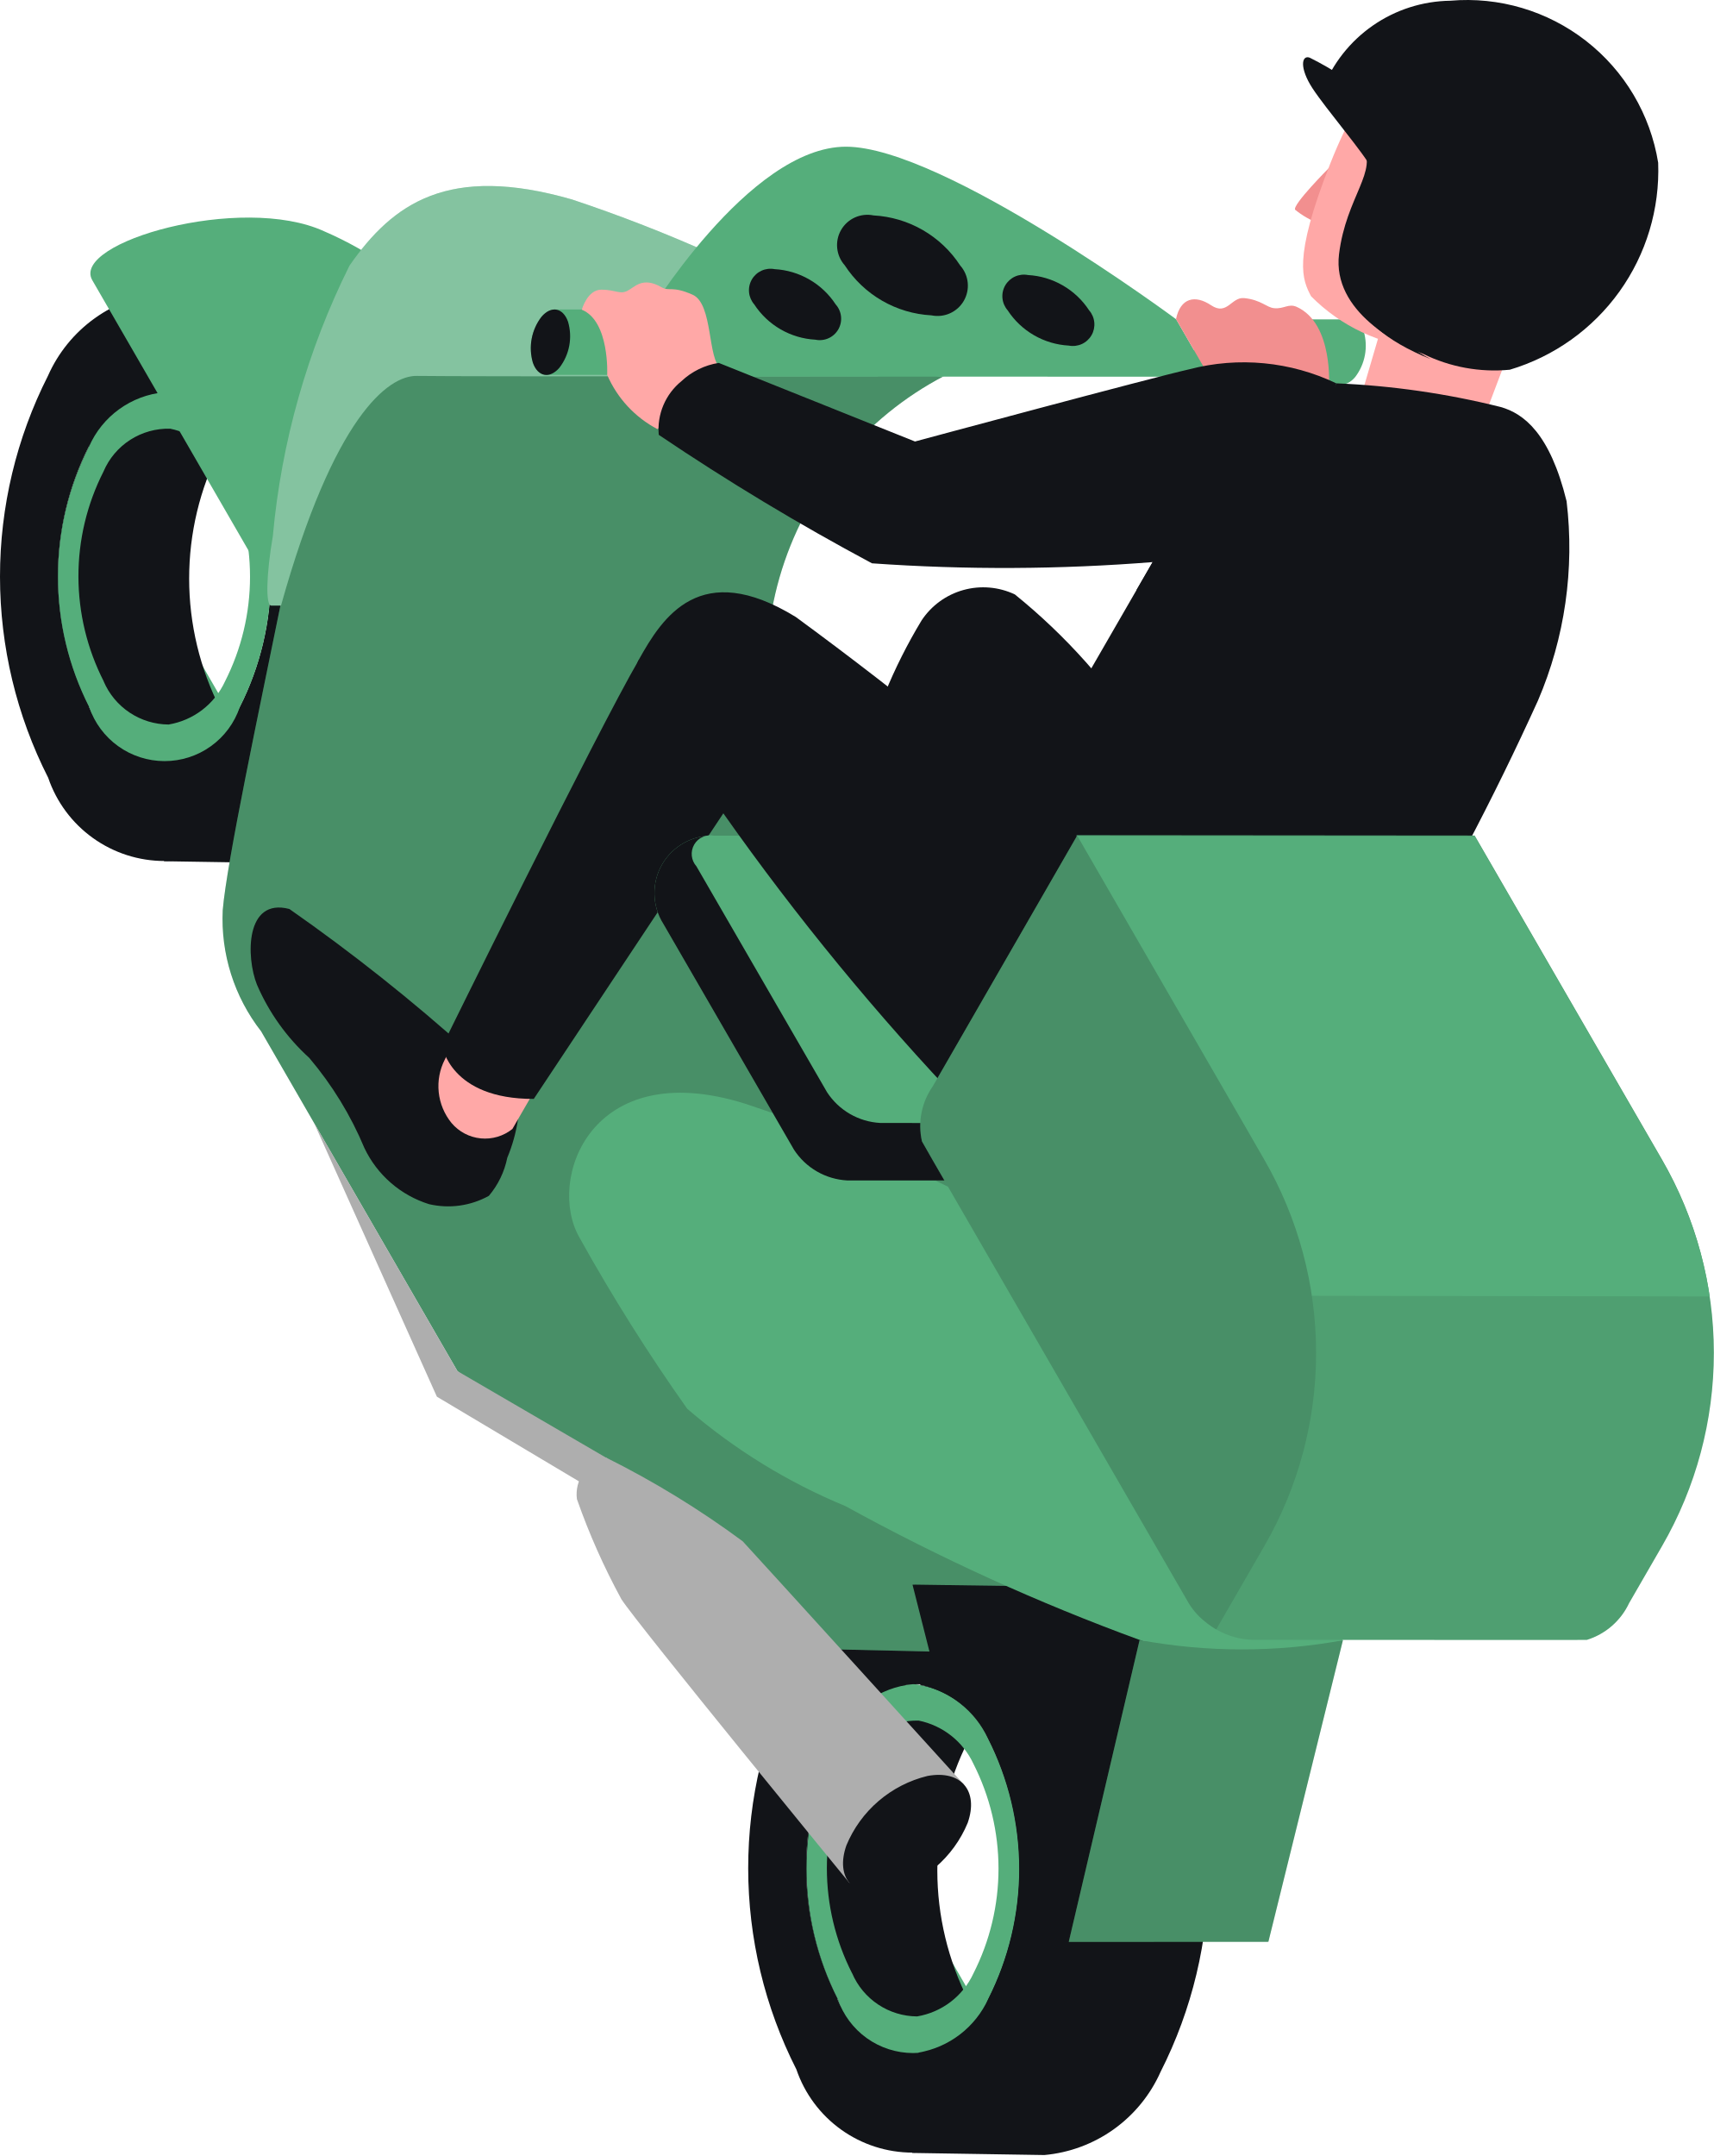
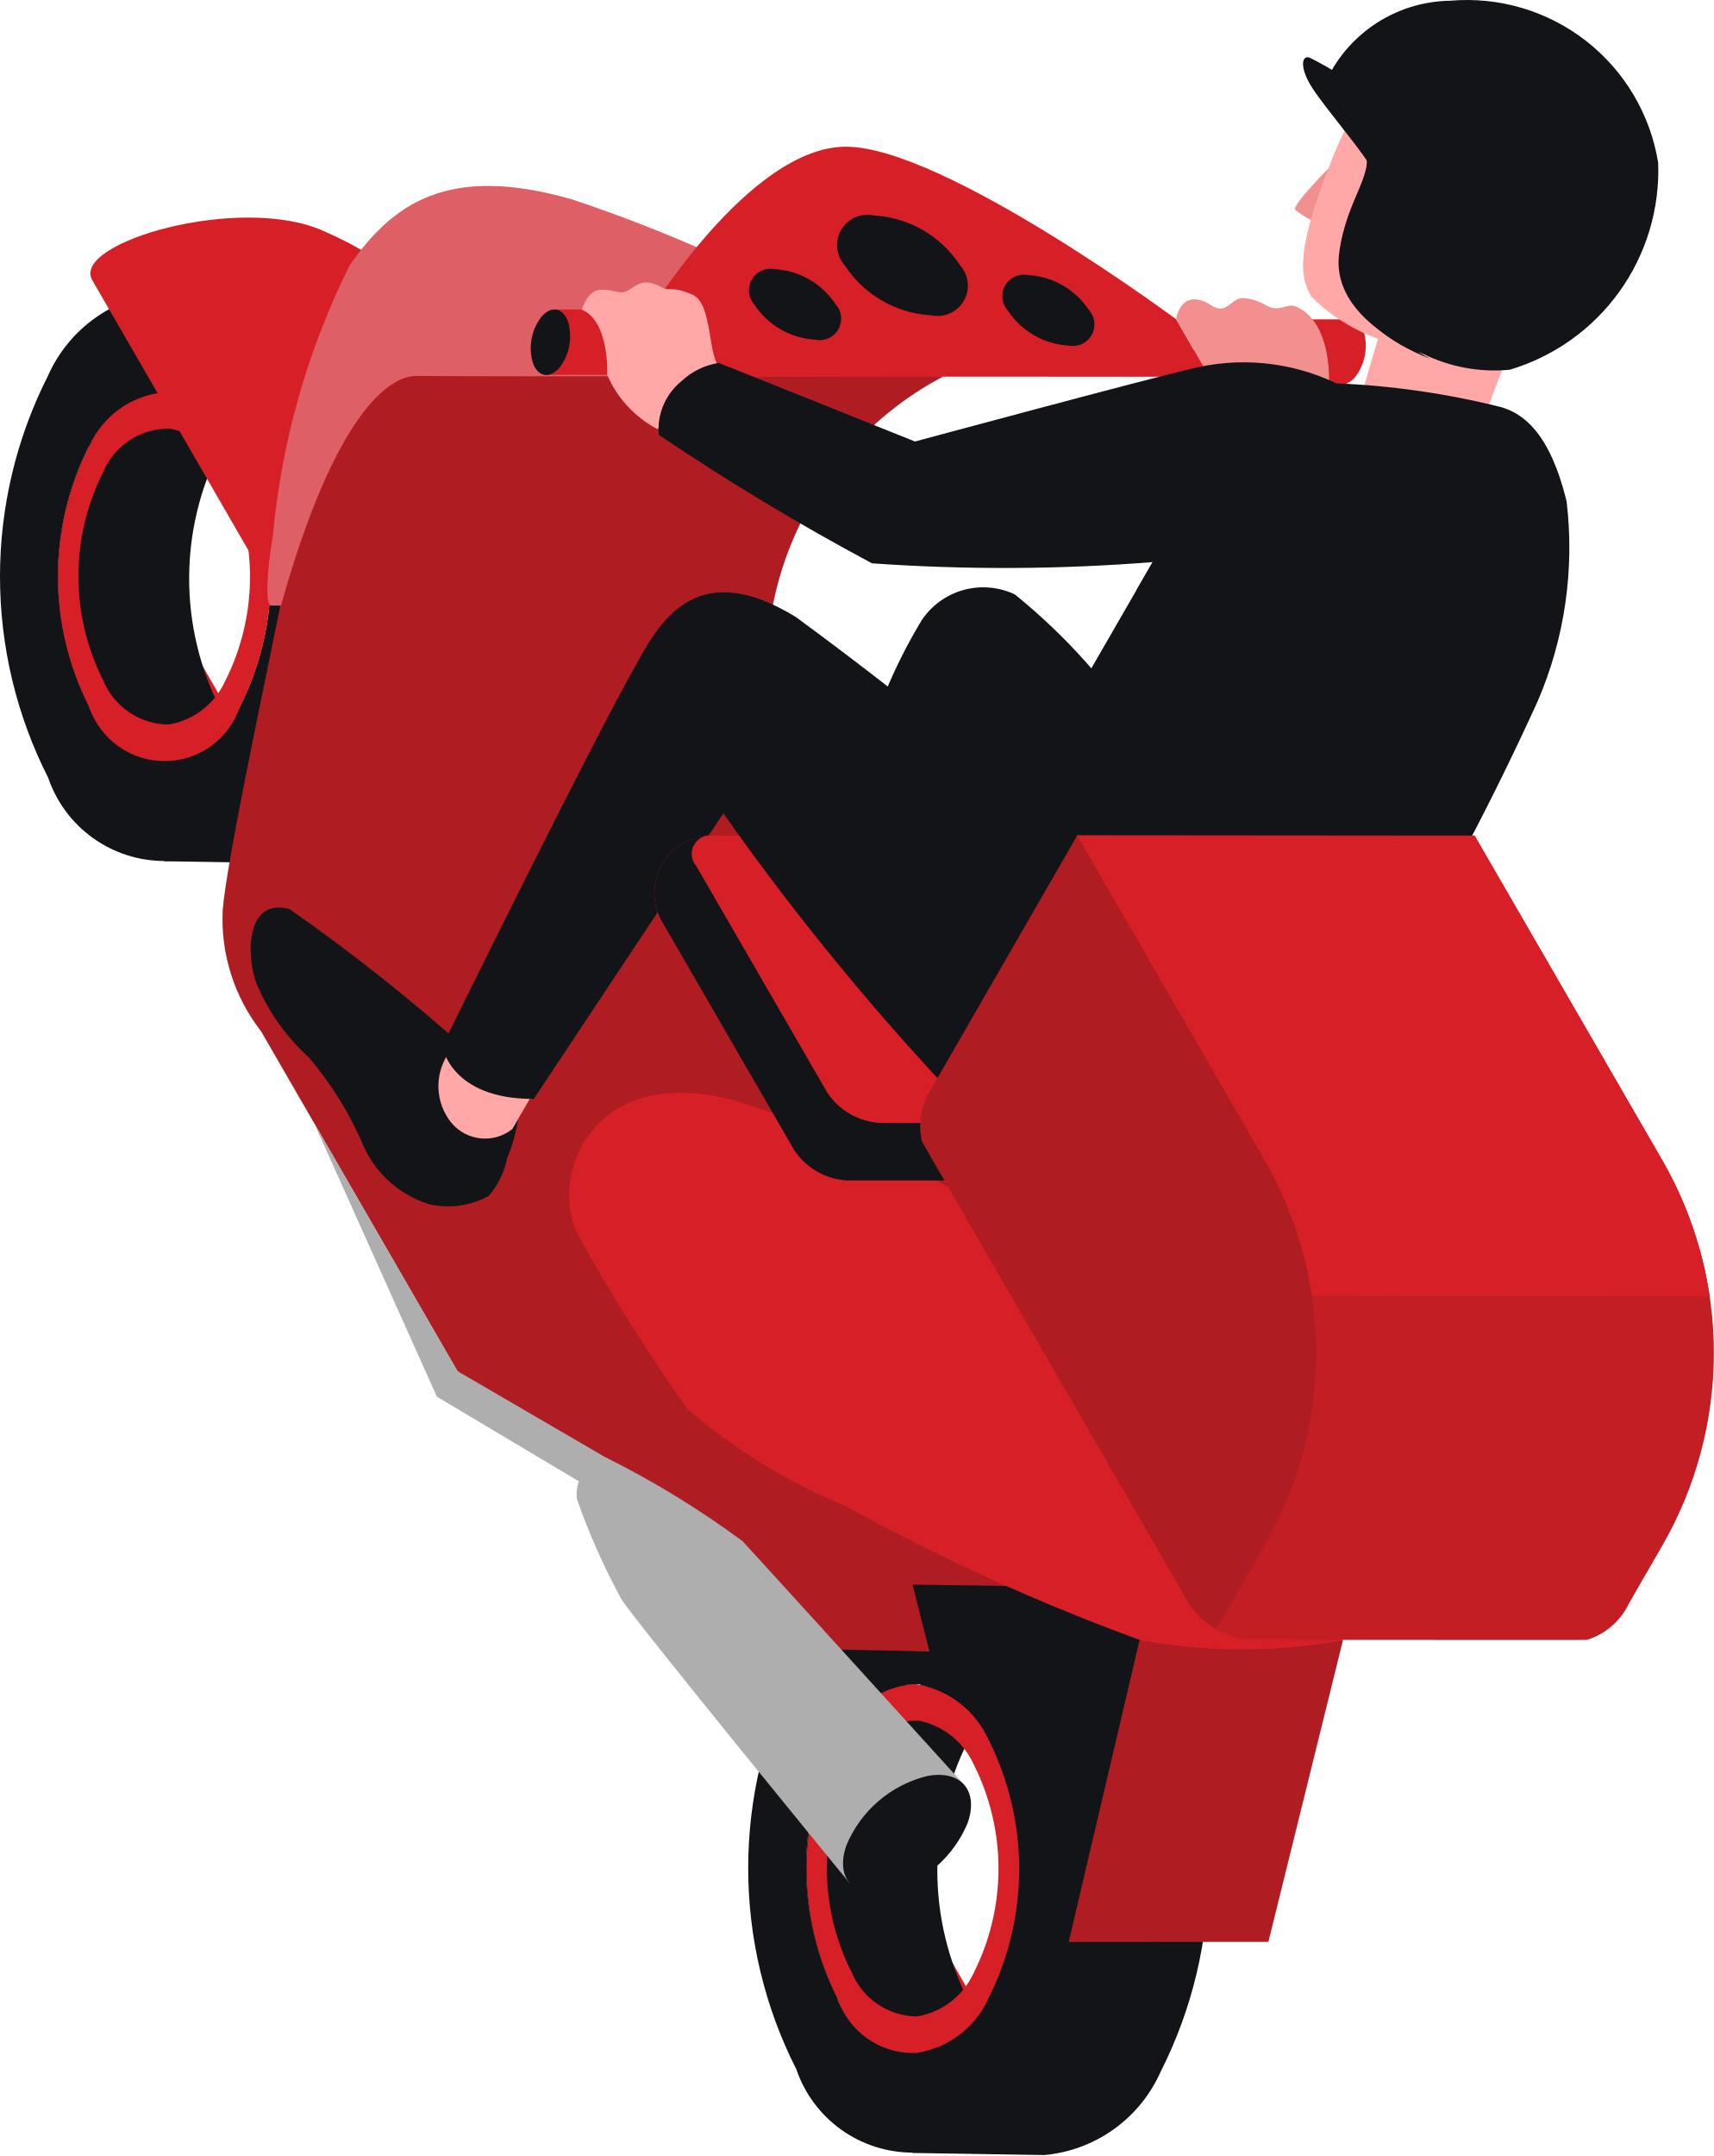
<svg xmlns="http://www.w3.org/2000/svg" width="392" height="493" viewBox="0 0 392 493" fill="none">
-   <path d="M218.428 476.13L195.615 436.575L210.794 436.583L233.607 476.141L218.428 476.13Z" fill="#55AE7B" />
-   <path d="M172.859 397.293L150.048 357.735L165.227 357.746L188.041 397.301L172.859 397.293Z" fill="#55AE7B" />
+   <path d="M218.428 476.13L195.615 436.575L210.794 436.583L233.607 476.141L218.428 476.13Z" fill="#D61F26" />
+   <path d="M172.859 397.293L150.048 357.735L165.227 357.746L188.041 397.301L172.859 397.293Z" fill="#D61F26" />
  <path d="M191.466 397.453C186.778 406.679 184.337 416.883 184.343 427.235C184.349 437.588 186.8 447.797 191.499 457.031C193.045 460.647 195.617 463.737 198.894 465.918C202.171 468.101 206.012 469.28 209.947 469.314C212.704 468.918 215.346 467.942 217.695 466.451C220.045 464.957 222.048 462.98 223.572 460.654C222.841 459.64 222.165 458.594 221.541 457.514C216.844 448.279 214.391 438.071 214.387 427.717C214.381 417.366 216.822 407.162 221.507 397.936C222.19 396.725 222.956 395.566 223.802 394.463C222.15 391.402 219.631 388.895 216.561 387.253C213.492 385.613 210.009 384.914 206.547 385.243C203.084 385.572 199.797 386.914 197.096 389.101C194.397 391.288 192.404 394.223 191.368 397.54L191.466 397.453Z" fill="#121418" />
  <path d="M208.692 362.236L209.327 362.219C214.914 362.916 220.23 365.039 224.764 368.383C229.296 371.726 232.893 376.179 235.207 381.31C242.452 395.559 246.235 411.311 246.248 427.285C246.258 443.258 242.5 459.003 235.278 473.244C233.393 478.783 229.82 483.594 225.059 486.998C220.299 490.402 214.587 492.231 208.73 492.227C202.87 492.221 197.156 490.385 192.392 486.973C187.625 483.56 184.046 478.746 182.154 473.203C174.913 458.949 171.137 443.198 171.13 427.222C171.122 411.248 174.886 395.501 182.113 381.262C184.441 376.011 188.132 371.477 192.806 368.133C197.479 364.787 202.964 362.752 208.692 362.236ZM191.491 457.031C193.041 460.654 195.615 463.746 198.896 465.926C202.179 468.107 206.029 469.28 209.97 469.305C213.445 468.71 216.722 467.274 219.512 465.123C222.304 462.971 224.527 460.171 225.983 456.964C230.659 447.73 233.087 437.522 233.074 427.166C233.064 416.812 230.611 406.602 225.915 397.365C224.46 394.255 222.296 391.529 219.599 389.4C216.903 387.272 213.746 385.805 210.382 385.112C206.366 385.024 202.417 386.146 199.05 388.329C195.681 390.511 193.049 393.655 191.493 397.353C186.807 406.583 184.372 416.793 184.383 427.149C184.395 437.505 186.855 447.717 191.561 456.95L191.491 457.031Z" fill="#121418" />
-   <path d="M208.74 385.124L209.15 385.12C212.791 385.565 216.256 386.943 219.208 389.117C222.163 391.294 224.504 394.194 226.006 397.54C230.704 406.775 233.155 416.985 233.166 427.337C233.174 437.69 230.74 447.896 226.058 457.127C224.843 460.724 222.527 463.85 219.441 466.061C216.353 468.273 212.648 469.463 208.846 469.459C205.044 469.457 201.337 468.263 198.247 466.047C195.157 463.831 192.837 460.703 191.617 457.104C186.925 447.865 184.476 437.653 184.472 427.299C184.468 416.943 186.909 406.737 191.595 397.509C193.089 394.105 195.467 391.165 198.48 388.986C201.495 386.81 205.036 385.476 208.74 385.124ZM194.903 451.205C196.147 454.12 198.218 456.609 200.858 458.363C203.501 460.119 206.597 461.063 209.766 461.082C212.55 460.614 215.178 459.476 217.421 457.768C219.662 456.057 221.453 453.827 222.639 451.267C226.416 443.841 228.384 435.624 228.382 427.289C228.382 418.953 226.414 410.732 222.635 403.293C221.466 400.79 219.726 398.597 217.556 396.885C215.386 395.174 212.845 393.995 210.138 393.439C206.903 393.35 203.719 394.234 200.997 395.978C198.278 397.723 196.145 400.245 194.88 403.219C191.095 410.645 189.125 418.862 189.125 427.199C189.125 435.537 191.099 443.758 194.884 451.194L194.903 451.205Z" fill="#55AE7B" />
-   <path d="M127.254 318.451L104.44 278.896L119.619 278.904L142.433 318.461L127.254 318.451Z" fill="#55AE7B" />
-   <path d="M81.766 239.636L58.954 200.081L74.134 200.089L96.945 239.644L81.766 239.636Z" fill="#55AE7B" />
-   <path d="M36.077 160.799L13.265 121.243L28.444 121.252L51.257 160.809L36.077 160.799Z" fill="#55AE7B" />
-   <path d="M311.91 75.725C310.77 72.5 308.058 71.99 305.826 74.612C304.696 76.083 303.93 77.802 303.589 79.626C303.25 81.453 303.345 83.332 303.87 85.115C304.993 88.33 307.721 88.85 309.954 86.229C311.084 84.755 311.847 83.037 312.189 81.212C312.528 79.387 312.432 77.508 311.91 75.725Z" fill="#55AE7B" />
-   <path d="M278.397 73.003L308.866 73.037L306.916 87.983L276.373 87.954L278.397 73.003Z" fill="#55AE7B" />
-   <path d="M281.439 75.858C280.299 72.633 277.59 72.125 275.355 74.745C274.225 76.218 273.459 77.937 273.12 79.762C272.779 81.586 272.875 83.465 273.399 85.249C274.523 88.463 277.251 88.984 279.485 86.364C280.613 84.891 281.379 83.172 281.718 81.347C282.057 79.522 281.961 77.641 281.439 75.858Z" fill="#55AE7B" />
+   <path d="M208.74 385.124L209.15 385.12C212.791 385.565 216.256 386.943 219.208 389.117C222.163 391.294 224.504 394.194 226.006 397.54C230.704 406.775 233.155 416.985 233.166 427.337C233.174 437.69 230.74 447.896 226.058 457.127C224.843 460.724 222.527 463.85 219.441 466.061C216.353 468.273 212.648 469.463 208.846 469.459C205.044 469.457 201.337 468.263 198.247 466.047C195.157 463.831 192.837 460.703 191.617 457.104C186.925 447.865 184.476 437.653 184.472 427.299C184.468 416.943 186.909 406.737 191.595 397.509C193.089 394.105 195.467 391.165 198.48 388.986C201.495 386.81 205.036 385.476 208.74 385.124ZM194.903 451.205C196.147 454.12 198.218 456.609 200.858 458.363C203.501 460.119 206.597 461.063 209.766 461.082C212.55 460.614 215.178 459.476 217.421 457.768C219.662 456.057 221.453 453.827 222.639 451.267C226.416 443.841 228.384 435.624 228.382 427.289C228.382 418.953 226.414 410.732 222.635 403.293C221.466 400.79 219.726 398.597 217.556 396.885C215.386 395.174 212.845 393.995 210.138 393.439C206.903 393.35 203.719 394.234 200.997 395.978C198.278 397.723 196.145 400.245 194.88 403.219C191.095 410.645 189.125 418.862 189.125 427.199C189.125 435.537 191.099 443.758 194.884 451.194L194.903 451.205Z" fill="#D61F26" />
+   <path d="M127.254 318.451L104.44 278.896L119.619 278.904L142.433 318.461L127.254 318.451Z" fill="#D61F26" />
+   <path d="M81.766 239.636L58.954 200.081L74.134 200.089L96.945 239.644L81.766 239.636Z" fill="#D61F26" />
+   <path d="M36.077 160.799L13.265 121.243L28.444 121.252L51.257 160.809L36.077 160.799Z" fill="#D61F26" />
+   <path d="M311.91 75.725C310.77 72.5 308.058 71.99 305.826 74.612C304.696 76.083 303.93 77.802 303.589 79.626C303.25 81.453 303.345 83.332 303.87 85.115C304.993 88.33 307.721 88.85 309.954 86.229C311.084 84.755 311.847 83.037 312.189 81.212C312.528 79.387 312.432 77.508 311.91 75.725Z" fill="#D61F26" />
+   <path d="M278.397 73.003L308.866 73.037L306.916 87.983L276.373 87.954L278.397 73.003Z" fill="#D61F26" />
+   <path d="M281.439 75.858C280.299 72.633 277.59 72.125 275.355 74.745C274.225 76.218 273.459 77.937 273.12 79.762C272.779 81.586 272.875 83.465 273.399 85.249C274.523 88.463 277.251 88.984 279.485 86.364C280.613 84.891 281.379 83.172 281.718 81.347C282.057 79.522 281.961 77.641 281.439 75.858Z" fill="#D61F26" />
  <path d="M42.101 84.785L41.166 86.403C40.523 87.519 39.858 88.671 39.301 89.885C42.666 90.575 45.824 92.044 48.521 94.173C51.218 96.299 53.38 99.029 54.834 102.14C59.531 111.377 61.986 121.587 61.998 131.941C62.01 142.294 59.579 152.503 54.903 161.737C53.44 164.923 51.222 167.702 48.441 169.837C45.659 171.972 42.399 173.397 38.941 173.988C39.621 175.489 40.38 176.951 41.215 178.373C41.52 178.884 41.82 179.321 42.146 179.798L37.513 196.935L67.752 197.411C73.479 196.891 78.961 194.854 83.635 191.51C88.306 188.165 91.999 183.635 94.33 178.385C101.554 164.144 105.314 148.399 105.306 132.425C105.3 116.452 101.525 100.698 94.29 86.445C91.962 81.256 88.312 76.765 83.708 73.424C79.101 70.082 73.699 68.006 68.041 67.404L38.228 66.982L37.604 66.981L42.101 84.785Z" fill="#121418" />
  <path d="M37.572 66.867L38.196 66.868C43.785 67.564 49.103 69.686 53.636 73.03C58.169 76.374 61.766 80.827 64.078 85.96C71.323 100.207 75.106 115.954 75.12 131.924C75.135 147.894 71.379 163.637 64.158 177.875C62.279 183.42 58.708 188.235 53.946 191.644C49.185 195.052 43.472 196.885 37.611 196.881C31.749 196.879 26.033 195.044 21.264 191.629C16.496 188.217 12.915 183.4 11.024 177.852C3.784 163.599 0.007 147.846 9.95728e-06 131.872C-0.007 115.898 3.756 100.151 10.983 85.912C13.31 80.656 17.002 76.118 21.677 72.768C26.352 69.42 31.84 67.382 37.572 66.867ZM20.372 161.662C21.921 165.285 24.495 168.377 27.778 170.557C31.061 172.738 34.909 173.914 38.849 173.936C42.326 173.343 45.603 171.908 48.395 169.758C51.187 167.607 53.408 164.804 54.864 161.595C59.54 152.361 61.97 142.153 61.959 131.799C61.947 121.443 59.492 111.235 54.795 101.997C53.341 98.886 51.179 96.158 48.482 94.029C45.784 91.903 42.627 90.434 39.262 89.743C35.246 89.656 31.297 90.777 27.93 92.96C24.562 95.142 21.929 98.287 20.373 101.984C15.688 111.216 13.252 121.424 13.264 131.78C13.276 142.138 15.736 152.349 20.442 161.583L20.372 161.662Z" fill="#121418" />
  <path d="M20.342 102.067C15.655 111.293 13.214 121.497 13.22 131.849C13.226 142.203 15.677 152.411 20.375 161.643C21.922 165.262 24.492 168.352 27.769 170.532C31.047 172.715 34.889 173.895 38.824 173.926C41.582 173.535 44.223 172.559 46.573 171.065C48.922 169.573 50.925 167.594 52.449 165.266C51.72 164.255 51.041 163.206 50.417 162.126C45.719 152.892 43.269 142.684 43.263 132.332C43.257 121.98 45.697 111.776 50.385 102.55C51.066 101.339 51.833 100.178 52.678 99.077C51.026 96.014 48.508 93.507 45.439 91.867C42.37 90.228 38.885 89.529 35.423 89.857C31.96 90.186 28.673 91.526 25.973 93.715C23.273 95.902 21.28 98.838 20.243 102.155L20.342 102.067Z" fill="#121418" />
-   <path d="M37.523 89.703L37.933 89.699C41.575 90.142 45.04 91.52 47.994 93.694C50.948 95.871 53.289 98.773 54.79 102.119C59.486 111.354 61.937 121.564 61.946 131.916C61.955 142.269 59.521 152.476 54.841 161.706C53.626 165.303 51.312 168.429 48.224 170.64C45.137 172.854 41.432 174.043 37.63 174.038C33.828 174.036 30.121 172.844 27.031 170.626C23.94 168.41 21.621 165.283 20.4 161.683C15.708 152.444 13.261 142.232 13.257 131.878C13.253 121.522 15.693 111.316 20.378 102.088C21.873 98.686 24.25 95.744 27.264 93.567C30.278 91.389 33.819 90.055 37.523 89.703ZM23.704 155.794C24.949 158.709 27.02 161.198 29.661 162.952C32.302 164.706 35.398 165.653 38.568 165.672C41.352 165.203 43.978 164.067 46.221 162.357C48.465 160.647 50.256 158.416 51.442 155.859C55.22 148.431 57.188 140.214 57.187 131.878C57.186 123.543 55.217 115.32 51.438 107.883C50.267 105.38 48.527 103.187 46.357 101.474C44.187 99.764 41.647 98.584 38.94 98.028C35.702 97.939 32.513 98.826 29.79 100.573C27.067 102.321 24.935 104.849 23.672 107.827C19.891 115.263 17.926 123.491 17.939 131.837C17.953 140.182 19.943 148.408 23.748 155.844L23.704 155.794Z" fill="#55AE7B" />
-   <path d="M64.135 138.501L21.112 64.082C16.108 55.436 55.195 44.206 74.119 52.877C84.75 57.459 94.272 64.273 102.035 72.856C102.035 72.856 78.119 82.531 74.715 93.877C71.31 105.226 64.135 138.501 64.135 138.501Z" fill="#55AE7B" />
-   <path d="M215.877 86.079C215.877 86.079 95.237 79.175 89.571 79.67C83.903 80.163 68.848 115.27 64.133 138.501C59.418 161.733 51.84 197.247 50.943 208.123C50.461 218.111 53.581 227.946 59.735 235.841L104.65 313.561L189.341 377.111L236.932 378.204L261.635 313.694C261.635 313.694 194.526 206.371 185.66 191.059C180.506 182.22 177.196 172.432 175.933 162.286C174.668 152.141 175.475 141.845 178.303 132.026C181.132 122.205 185.924 113.062 192.391 105.149C198.858 97.238 206.865 90.719 215.929 85.987L215.877 86.079Z" fill="#55AE7B" />
+   <path d="M37.523 89.703L37.933 89.699C41.575 90.142 45.04 91.52 47.994 93.694C50.948 95.871 53.289 98.773 54.79 102.119C59.486 111.354 61.937 121.564 61.946 131.916C61.955 142.269 59.521 152.476 54.841 161.706C53.626 165.303 51.312 168.429 48.224 170.64C45.137 172.854 41.432 174.043 37.63 174.038C33.828 174.036 30.121 172.844 27.031 170.626C23.94 168.41 21.621 165.283 20.4 161.683C15.708 152.444 13.261 142.232 13.257 131.878C13.253 121.522 15.693 111.316 20.378 102.088C21.873 98.686 24.25 95.744 27.264 93.567C30.278 91.389 33.819 90.055 37.523 89.703ZM23.704 155.794C24.949 158.709 27.02 161.198 29.661 162.952C32.302 164.706 35.398 165.653 38.568 165.672C41.352 165.203 43.978 164.067 46.221 162.357C48.465 160.647 50.256 158.416 51.442 155.859C55.22 148.431 57.188 140.214 57.187 131.878C57.186 123.543 55.217 115.32 51.438 107.883C50.267 105.38 48.527 103.187 46.357 101.474C44.187 99.764 41.647 98.584 38.94 98.028C35.702 97.939 32.513 98.826 29.79 100.573C27.067 102.321 24.935 104.849 23.672 107.827C19.891 115.263 17.926 123.491 17.939 131.837C17.953 140.182 19.943 148.408 23.748 155.844L23.704 155.794Z" fill="#D61F26" />
+   <path d="M64.135 138.501L21.112 64.082C16.108 55.436 55.195 44.206 74.119 52.877C84.75 57.459 94.272 64.273 102.035 72.856C102.035 72.856 78.119 82.531 74.715 93.877C71.31 105.226 64.135 138.501 64.135 138.501Z" fill="#D61F26" />
+   <path d="M215.877 86.079C215.877 86.079 95.237 79.175 89.571 79.67C83.903 80.163 68.848 115.27 64.133 138.501C59.418 161.733 51.84 197.247 50.943 208.123C50.461 218.111 53.581 227.946 59.735 235.841L104.65 313.561L189.341 377.111L236.932 378.204L261.635 313.694C261.635 313.694 194.526 206.371 185.66 191.059C180.506 182.22 177.196 172.432 175.933 162.286C174.668 152.141 175.475 141.845 178.303 132.026C181.132 122.205 185.924 113.062 192.391 105.149C198.858 97.238 206.865 90.719 215.929 85.987L215.877 86.079Z" fill="#D61F26" />
  <path opacity="0.2" d="M215.877 86.079C215.877 86.079 95.237 79.175 89.571 79.67C83.903 80.163 68.848 115.27 64.133 138.501C59.418 161.733 51.84 197.247 50.943 208.123C50.461 218.111 53.581 227.946 59.735 235.841L104.65 313.561L189.341 377.111L236.932 378.204L261.635 313.694C261.635 313.694 194.526 206.371 185.66 191.059C180.506 182.22 177.196 172.432 175.933 162.286C174.668 152.141 175.475 141.845 178.303 132.026C181.132 122.205 185.924 113.062 192.391 105.149C198.858 97.238 206.865 90.719 215.929 85.987L215.877 86.079Z" fill="#121418" />
-   <path d="M62.406 122.561C64.368 101.035 70.314 80.067 79.944 60.725C89.865 46.496 102.522 37.47 130.835 45.612C152.718 52.895 173.815 62.367 193.8 73.881L200.841 86.031C200.841 86.031 105.982 86.12 95.312 85.958C88.787 85.858 76.377 95.199 64.266 138.48L62.058 138.478C60.706 138.489 60.906 131.36 62.406 122.561Z" fill="#55AE7B" />
+   <path d="M62.406 122.561C64.368 101.035 70.314 80.067 79.944 60.725C89.865 46.496 102.522 37.47 130.835 45.612C152.718 52.895 173.815 62.367 193.8 73.881L200.841 86.031C200.841 86.031 105.982 86.12 95.312 85.958C88.787 85.858 76.377 95.199 64.266 138.48L62.058 138.478C60.706 138.489 60.906 131.36 62.406 122.561Z" fill="#D61F26" />
  <path opacity="0.3" d="M62.406 122.561C64.368 101.035 70.314 80.067 79.944 60.725C89.865 46.496 102.522 37.47 130.835 45.612C152.718 52.895 173.815 62.367 193.8 73.881L200.841 86.031C200.841 86.031 105.982 86.12 95.312 85.958C88.787 85.858 76.377 95.199 64.266 138.48L62.058 138.478C60.706 138.489 60.906 131.36 62.406 122.561Z" fill="#F2F5F7" />
-   <path d="M155.267 86.106L147.562 72.901C147.562 72.901 171.193 33.511 193.519 33.544C215.844 33.576 269.007 73.001 269.007 73.001L276.604 86.141L155.267 86.106Z" fill="#55AE7B" />
+   <path d="M155.267 86.106L147.562 72.901C147.562 72.901 171.193 33.511 193.519 33.544C215.844 33.576 269.007 73.001 269.007 73.001L276.604 86.141L155.267 86.106Z" fill="#D61F26" />
  <path d="M219.618 60.702C220.588 61.793 221.191 63.161 221.339 64.612C221.489 66.063 221.177 67.523 220.448 68.785C219.718 70.048 218.611 71.048 217.279 71.645C215.948 72.242 214.462 72.404 213.033 72.109C209.062 71.894 205.196 70.746 201.753 68.758C198.307 66.769 195.381 63.996 193.211 60.664C192.24 59.573 191.638 58.206 191.488 56.754C191.339 55.303 191.651 53.843 192.381 52.581C193.109 51.318 194.218 50.318 195.548 49.721C196.88 49.125 198.365 48.963 199.795 49.258C203.765 49.473 207.631 50.621 211.075 52.61C214.518 54.599 217.446 57.371 219.618 60.702Z" fill="#121418" />
  <path d="M191.147 69.616C191.834 70.387 192.26 71.353 192.364 72.379C192.47 73.405 192.25 74.435 191.736 75.328C191.22 76.22 190.438 76.928 189.495 77.348C188.555 77.77 187.506 77.885 186.495 77.675C183.694 77.521 180.968 76.709 178.54 75.307C176.11 73.904 174.045 71.951 172.512 69.602C171.84 68.828 171.424 67.864 171.326 66.844C171.228 65.824 171.451 64.799 171.963 63.912C172.474 63.025 173.251 62.321 174.183 61.896C175.115 61.471 176.157 61.348 177.164 61.543C179.965 61.697 182.689 62.508 185.119 63.911C187.55 65.314 189.614 67.268 191.147 69.616Z" fill="#121418" />
  <path d="M249.109 70.965C249.781 71.738 250.195 72.704 250.292 73.723C250.39 74.743 250.17 75.769 249.658 76.655C249.144 77.541 248.368 78.247 247.436 78.671C246.503 79.096 245.461 79.219 244.454 79.025C241.655 78.871 238.929 78.06 236.499 76.655C234.071 75.253 232.005 73.299 230.471 70.951C229.799 70.177 229.385 69.212 229.285 68.192C229.187 67.172 229.41 66.147 229.922 65.261C230.434 64.374 231.21 63.669 232.142 63.244C233.074 62.819 234.117 62.696 235.124 62.891C237.924 63.045 240.65 63.857 243.079 65.26C245.509 66.662 247.575 68.617 249.109 70.965Z" fill="#121418" />
-   <path d="M160.294 73.58C159.151 70.355 156.442 69.846 154.21 72.466C153.08 73.94 152.316 75.658 151.975 77.483C151.636 79.308 151.731 81.189 152.254 82.97C152.354 83.644 152.662 84.271 153.136 84.762C153.61 85.253 154.228 85.582 154.898 85.704C155.57 85.827 156.263 85.738 156.879 85.446C157.497 85.157 158.007 84.68 158.338 84.085C159.466 82.612 160.231 80.894 160.571 79.069C160.912 77.244 160.816 75.363 160.294 73.58Z" fill="#55AE7B" />
-   <path d="M126.86 70.76L157.331 70.794L155.381 85.74L124.836 85.71L126.86 70.76Z" fill="#55AE7B" />
-   <path d="M129.925 73.563C128.785 70.337 126.076 69.828 123.841 72.448C122.711 73.921 121.946 75.64 121.604 77.465C121.265 79.289 121.361 81.17 121.885 82.951C123.009 86.166 125.737 86.686 127.969 84.067C129.099 82.594 129.865 80.875 130.204 79.05C130.543 77.225 130.447 75.344 129.925 73.563Z" fill="#55AE7B" />
+   <path d="M160.294 73.58C159.151 70.355 156.442 69.846 154.21 72.466C153.08 73.94 152.316 75.658 151.975 77.483C151.636 79.308 151.731 81.189 152.254 82.97C152.354 83.644 152.662 84.271 153.136 84.762C153.61 85.253 154.228 85.582 154.898 85.704C155.57 85.827 156.263 85.738 156.879 85.446C157.497 85.157 158.007 84.68 158.338 84.085C159.466 82.612 160.231 80.894 160.571 79.069C160.912 77.244 160.816 75.363 160.294 73.58Z" fill="#D61F26" />
+   <path d="M126.86 70.76L157.331 70.794L155.381 85.74L124.836 85.71L126.86 70.76Z" fill="#D61F26" />
+   <path d="M129.925 73.563C128.785 70.337 126.076 69.828 123.841 72.448C122.711 73.921 121.946 75.64 121.604 77.465C121.265 79.289 121.361 81.17 121.885 82.951C123.009 86.166 125.737 86.686 127.969 84.067C129.099 82.594 129.865 80.875 130.204 79.05C130.543 77.225 130.447 75.344 129.925 73.563Z" fill="#D61F26" />
  <path d="M129.925 73.563C128.785 70.337 126.076 69.828 123.841 72.448C122.711 73.921 121.946 75.64 121.604 77.465C121.265 79.289 121.361 81.17 121.885 82.951C123.009 86.166 125.737 86.686 127.969 84.067C129.099 82.594 129.865 80.875 130.204 79.05C130.543 77.225 130.447 75.344 129.925 73.563Z" fill="#121418" />
  <path d="M213.224 380.153L212.29 381.772C211.647 382.888 210.981 384.04 210.425 385.253C213.79 385.944 216.946 387.413 219.645 389.542C222.342 391.668 224.504 394.398 225.958 397.509C230.654 406.745 233.11 416.954 233.12 427.31C233.133 437.663 230.702 447.871 226.027 457.106C224.564 460.291 222.346 463.071 219.564 465.206C216.784 467.341 213.521 468.766 210.063 469.357C210.746 470.858 211.505 472.32 212.34 473.741C212.643 474.253 212.943 474.69 213.27 475.167L208.638 492.304L238.875 492.78C244.604 492.26 250.087 490.223 254.758 486.879C259.429 483.533 263.122 479.004 265.455 473.752C272.679 459.513 276.439 443.768 276.433 427.794C276.425 411.82 272.65 396.067 265.413 381.814C263.085 376.624 259.437 372.134 254.831 368.793C250.224 365.451 244.822 363.374 239.165 362.773L209.352 362.351L208.717 362.367L213.224 380.153Z" fill="#121418" />
-   <path d="M307.153 375.091L290.11 444.022L244.448 444.045L260.634 375.099L307.153 375.091Z" fill="#55AE7B" />
+   <path d="M307.153 375.091L290.11 444.022L244.448 444.045L260.634 375.099L307.153 375.091Z" fill="#D61F26" />
  <path opacity="0.2" d="M307.153 375.091L290.11 444.022L244.448 444.045L260.634 375.099L307.153 375.091Z" fill="#121418" />
-   <path d="M307.172 375.074C291.843 377.871 276.129 377.86 260.794 375.043C237.577 366.562 215.043 356.316 193.386 344.4C180.205 338.957 167.982 331.439 157.181 322.13C148.267 309.545 140.046 296.486 132.553 283.011C124.956 269.872 135.031 241.267 170.444 252.383C194.22 260.248 217.127 270.539 238.801 283.093L307.172 375.074Z" fill="#55AE7B" />
+   <path d="M307.172 375.074C291.843 377.871 276.129 377.86 260.794 375.043C237.577 366.562 215.043 356.316 193.386 344.4C180.205 338.957 167.982 331.439 157.181 322.13C148.267 309.545 140.046 296.486 132.553 283.011C124.956 269.872 135.031 241.267 170.444 252.383C194.22 260.248 217.127 270.539 238.801 283.093L307.172 375.074Z" fill="#D61F26" />
  <path d="M118.462 256.024C118.013 259.018 117.195 261.946 116.026 264.738C115.379 267.949 113.933 270.941 111.819 273.44C107.653 275.754 102.773 276.434 98.127 275.346C94.915 274.343 91.943 272.685 89.4 270.477C86.858 268.271 84.8 265.562 83.354 262.524C80.235 255.042 75.975 248.086 70.732 241.9C65.592 237.239 61.513 231.53 58.772 225.16C56.273 218.92 56.052 205.191 66.191 207.855C80.578 217.901 94.334 228.822 107.378 240.558L118.462 256.024Z" fill="#121418" />
  <path d="M124.667 245.221L117.199 258.155C115.162 259.792 112.561 260.564 109.956 260.306C107.351 260.05 104.95 258.783 103.267 256.779C101.629 254.765 100.614 252.318 100.345 249.74C100.077 247.16 100.566 244.559 101.752 242.256L105.693 234.266L124.667 245.221Z" fill="#FFA8A7" />
  <path d="M146.103 150.923C136.665 167.064 101.165 239.203 101.165 239.203C101.165 239.203 102.952 251.34 122.087 251.282L171.811 176.392L146.103 150.923Z" fill="#121418" />
-   <path d="M181.615 262.911L151.704 211.221C150.429 209.195 149.732 206.86 149.686 204.469C149.64 202.079 150.248 199.721 151.442 197.651C152.639 195.58 154.376 193.874 156.469 192.719C158.563 191.565 160.935 191.001 163.325 191.09L207.858 191.111C210.29 191.244 212.658 191.947 214.77 193.167C216.88 194.384 218.673 196.084 220.003 198.123L249.903 249.832C251.173 251.856 251.866 254.189 251.909 256.576C251.953 258.962 251.345 261.318 250.153 263.384C248.959 265.45 247.225 267.154 245.136 268.309C243.045 269.464 240.682 270.03 238.293 269.944L193.759 269.924C191.326 269.79 188.958 269.087 186.848 267.868C184.738 266.651 182.945 264.951 181.615 262.911Z" fill="#55AE7B" />
+   <path d="M181.615 262.911L151.704 211.221C150.429 209.195 149.732 206.86 149.686 204.469C149.64 202.079 150.248 199.721 151.442 197.651C152.639 195.58 154.376 193.874 156.469 192.719C158.563 191.565 160.935 191.001 163.325 191.09L207.858 191.111C210.29 191.244 212.658 191.947 214.77 193.167C216.88 194.384 218.673 196.084 220.003 198.123L249.903 249.832C251.173 251.856 251.866 254.189 251.909 256.576C251.953 258.962 251.345 261.318 250.153 263.384C248.959 265.45 247.225 267.154 245.136 268.309C243.045 269.464 240.682 270.03 238.293 269.944L193.759 269.924C191.326 269.79 188.958 269.087 186.848 267.868C184.738 266.651 182.945 264.951 181.615 262.911Z" fill="#D61F26" />
  <path d="M181.615 262.911L151.704 211.221C150.429 209.195 149.732 206.86 149.686 204.469C149.64 202.079 150.248 199.721 151.442 197.651C152.639 195.58 154.376 193.874 156.469 192.719C158.563 191.565 160.935 191.001 163.325 191.09L207.858 191.111C210.29 191.244 212.658 191.947 214.77 193.167C216.88 194.384 218.673 196.084 220.003 198.123L249.903 249.832C251.173 251.856 251.866 254.189 251.909 256.576C251.953 258.962 251.345 261.318 250.153 263.384C248.959 265.45 247.225 267.154 245.136 268.309C243.045 269.464 240.682 270.03 238.293 269.944L193.759 269.924C191.326 269.79 188.958 269.087 186.848 267.868C184.738 266.651 182.945 264.951 181.615 262.911Z" fill="#121418" />
-   <path d="M245.863 256.829L201.322 256.779C198.89 256.646 196.522 255.943 194.412 254.724C192.302 253.504 190.508 251.806 189.177 249.767L159.285 198.09C158.69 197.42 158.321 196.579 158.23 195.691C158.138 194.8 158.33 193.905 158.777 193.131C159.224 192.357 159.903 191.743 160.72 191.377C161.536 191.011 162.447 190.911 163.323 191.09L207.858 191.113C210.29 191.244 212.658 191.947 214.768 193.167C216.878 194.384 218.671 196.084 220.003 198.125L249.903 249.832C250.582 250.475 251.025 251.328 251.16 252.252C251.293 253.176 251.114 254.118 250.646 254.928C250.18 255.735 249.454 256.363 248.586 256.709C247.719 257.054 246.759 257.096 245.863 256.829Z" fill="#55AE7B" />
+   <path d="M245.863 256.829L201.322 256.779C198.89 256.646 196.522 255.943 194.412 254.724C192.302 253.504 190.508 251.806 189.177 249.767L159.285 198.09C158.69 197.42 158.321 196.579 158.23 195.691C158.138 194.8 158.33 193.905 158.777 193.131C159.224 192.357 159.903 191.743 160.72 191.377C161.536 191.011 162.447 190.911 163.323 191.09L207.858 191.113C210.29 191.244 212.658 191.947 214.768 193.167C216.878 194.384 218.671 196.084 220.003 198.125L249.903 249.832C250.582 250.475 251.025 251.328 251.16 252.252C251.293 253.176 251.114 254.118 250.646 254.928C250.18 255.735 249.454 256.363 248.586 256.709C247.719 257.054 246.759 257.096 245.863 256.829Z" fill="#D61F26" />
  <path d="M317.443 69.758L309.615 96.422L333.198 112.005L346.615 76.574L317.443 69.758Z" fill="#FFA8A7" />
  <path d="M303.94 38.429C303.94 38.429 295.549 46.847 296.227 47.959C297.852 49.28 299.677 50.333 301.633 51.081L303.94 38.429Z" fill="#F28F8F" />
  <path d="M326.758 9.435C320.141 11.78 312.201 17.294 304.25 37.433C295.54 59.51 297.956 64.023 299.87 67.742C306.66 74.597 315.661 78.825 325.272 79.674C337.771 76.863 349.003 70.049 357.26 60.267C367.876 47.206 372.183 28.633 363.2 19.849C358.408 15.311 352.595 11.995 346.25 10.182C339.904 8.369 333.219 8.113 326.758 9.435Z" fill="#FFA8A7" />
  <path d="M345.331 84.541C338.518 85.199 331.654 83.944 325.51 80.916C320.118 78.979 304.65 71.272 306.271 58.103C307.89 44.935 315.466 38.971 311.492 33.246C308.167 29.218 305.158 24.94 302.494 20.448C304.787 14.542 308.795 9.456 314.001 5.843C319.207 2.23 325.376 0.253 331.721 0.166C342.855 -0.801 353.949 2.483 362.77 9.356C371.59 16.229 377.485 26.181 379.264 37.21C379.657 47.748 376.538 58.113 370.398 66.679C364.255 75.244 355.439 81.528 345.331 84.541Z" fill="#121418" />
  <path d="M327.205 82.109C320.002 78.349 314.442 72.063 311.591 64.459C311.637 56.989 313.416 49.633 316.789 42.971C317.786 41.12 318.123 38.985 317.746 36.916C317.37 34.847 316.3 32.965 314.717 31.579C311.766 28.365 306.032 19.824 306.032 19.824L307.288 17.648C304.806 16.002 302.224 14.511 299.556 13.184C297.686 12.512 297.172 15.525 300.187 20.168C303.2 24.81 312.488 35.69 313.46 38.169C313.208 43.773 311.868 49.272 309.517 54.362C307.107 61.487 305.788 73.511 327.205 82.109Z" fill="#121418" />
  <path d="M278.285 89.056L268.982 72.962C269.995 68.126 273.312 67.331 277.005 69.799C280.699 72.267 281.62 67.882 284.558 68.163C288.42 68.547 289.704 70.319 291.419 70.47C293.689 70.7 294.702 69.319 296.608 70.179C305.075 74.035 303.957 88.621 303.957 88.621L278.285 89.056Z" fill="#F28F8F" />
  <path d="M314.005 246.908C314.005 246.908 269.729 180.568 261.845 169.251C253.817 156.602 243.778 145.345 232.121 135.923C228.438 134.182 224.254 133.826 220.334 134.92C216.414 136.015 213.022 138.487 210.781 141.88C207.546 147.23 204.735 152.825 202.371 158.614C216.11 174.034 230.908 188.477 246.66 201.837C268.177 218.209 290.665 233.261 314.005 246.908Z" fill="#121418" />
  <path d="M317.507 225.279C312.099 238.015 303.722 249.272 293.073 258.113C280.594 262.853 267.151 264.514 253.886 262.955C240.619 261.397 227.918 256.663 216.865 249.158C197.065 228.017 178.86 205.439 162.399 181.612C162.399 181.612 142.362 157.642 146.068 150.932C151.555 141.052 160.156 127.692 182.008 141.075C207.131 159.488 231.281 179.194 254.358 200.116L317.507 225.279Z" fill="#121418" />
  <path d="M358.317 114.61C354.505 99.073 348.494 94.545 343.223 93.062C330.911 89.989 318.321 88.176 305.645 87.654C305.645 87.654 288.68 125.567 265.23 125.773L233.033 181.544C231.227 187.076 231.655 193.098 234.227 198.327C241.774 212.784 254.088 224.199 269.08 230.635C277.047 233.381 285.52 234.332 293.891 233.417C302.263 232.501 310.324 229.744 317.497 225.343C330.173 204.307 341.615 182.555 351.771 160.195C357.921 145.844 360.179 130.122 358.317 114.61Z" fill="#121418" />
  <path d="M263.68 128.455C272.869 126.986 281.487 123.072 288.628 117.122C285.274 121.855 281.009 125.871 276.079 128.936C271.15 132.001 265.657 134.051 259.92 134.966L263.68 128.455Z" fill="#121418" />
  <path d="M150.389 98.135C145.246 95.44 141.182 91.062 138.881 85.733C138.881 85.733 139.472 73.434 133.075 70.821C133.075 70.821 134.328 66.195 137.597 66.235C140.866 66.275 141.752 67.362 143.46 66.526C145.169 65.689 146.921 63.152 151.301 65.68C153.103 66.72 153.644 65.282 158.413 67.387C163.18 69.492 161.761 82.394 164.95 84.235L150.389 98.135Z" fill="#FFA8A7" />
  <path d="M305.643 87.654C295.176 82.652 283.281 81.51 272.063 84.433C263.091 86.449 209.281 100.956 209.281 100.956L164.397 82.983C161.193 83.484 158.215 84.943 155.856 87.165C154.054 88.628 152.639 90.511 151.734 92.65C150.831 94.787 150.466 97.115 150.674 99.429C166.415 110.055 182.693 119.862 199.445 128.811C220.923 130.328 242.483 130.228 263.94 128.507C269.44 127.837 274.745 126.071 279.544 123.314C284.344 120.555 288.539 116.859 291.88 112.448C298.35 105.378 303.062 96.884 305.643 87.654Z" fill="#121418" />
-   <path d="M257.215 256.84L276.173 371.237C276.826 371.735 277.509 372.195 278.216 372.609C280.73 374.063 283.564 374.875 286.464 374.972L358.14 375.001L362.961 374.979C365.067 374.325 367.016 373.241 368.679 371.793C370.341 370.347 371.683 368.568 372.62 366.57L380.171 353.493C387.926 340.068 392.006 324.832 392 309.323C391.992 293.811 387.899 278.569 380.131 265.127L337.291 191.055L246.225 190.982L257.215 256.84Z" fill="#55AE7B" />
+   <path d="M257.215 256.84L276.173 371.237C276.826 371.735 277.509 372.195 278.216 372.609C280.73 374.063 283.564 374.875 286.464 374.972L358.14 375.001L362.961 374.979C365.067 374.325 367.016 373.241 368.679 371.793C370.341 370.347 371.683 368.568 372.62 366.57L380.171 353.493C387.926 340.068 392.006 324.832 392 309.323C391.992 293.811 387.899 278.569 380.131 265.127L337.291 191.055L246.225 190.982L257.215 256.84Z" fill="#D61F26" />
  <g opacity="0.1">
    <path d="M257.215 256.84L276.173 371.237C276.826 371.735 277.509 372.195 278.216 372.609C280.73 374.063 283.564 374.875 286.464 374.972L358.14 375.001L362.961 374.979C365.067 374.325 367.016 373.241 368.679 371.793C370.341 370.347 371.683 368.568 372.62 366.57L380.171 353.493C387.926 340.068 392.006 324.832 392 309.323C391.992 293.811 387.899 278.569 380.131 265.127L337.291 191.055L246.225 190.982L257.215 256.84Z" fill="#121418" />
  </g>
-   <path d="M263.734 296.245L246.32 191.157L337.335 191.317L380.167 265.363C385.716 274.953 389.407 285.498 391.051 296.449L263.734 296.245Z" fill="#55AE7B" />
-   <path d="M213.328 248.431C212.067 250.24 211.197 252.291 210.775 254.455C210.352 256.619 210.388 258.848 210.877 260.999L213.265 265.186L271.916 366.641C273.016 368.424 274.452 369.979 276.144 371.217C276.797 371.716 277.48 372.174 278.187 372.588L289.217 353.484C296.974 340.051 301.048 324.808 301.032 309.289C301.015 293.773 296.91 278.527 289.126 265.088L284.327 256.752L246.374 191.065L213.328 248.431Z" fill="#55AE7B" />
+   <path d="M263.734 296.245L246.32 191.157L337.335 191.317L380.167 265.363C385.716 274.953 389.407 285.498 391.051 296.449L263.734 296.245Z" fill="#D61F26" />
+   <path d="M213.328 248.431C212.067 250.24 211.197 252.291 210.775 254.455C210.352 256.619 210.388 258.848 210.877 260.999L213.265 265.186L271.916 366.641C273.016 368.424 274.452 369.979 276.144 371.217C276.797 371.716 277.48 372.174 278.187 372.588L289.217 353.484C296.974 340.051 301.048 324.808 301.032 309.289C301.015 293.773 296.91 278.527 289.126 265.088L284.327 256.752L246.374 191.065L213.328 248.431Z" fill="#D61F26" />
  <g opacity="0.2">
    <path d="M213.328 248.431C212.067 250.24 211.197 252.291 210.775 254.455C210.352 256.619 210.388 258.848 210.877 260.999L213.265 265.186L271.916 366.641C273.016 368.424 274.452 369.979 276.144 371.217C276.797 371.716 277.48 372.174 278.187 372.588L289.217 353.484C296.974 340.051 301.048 324.808 301.032 309.289C301.015 293.773 296.91 278.527 289.126 265.088L284.327 256.752L246.374 191.065L213.328 248.431Z" fill="#121418" />
  </g>
  <path d="M138.972 333.52L104.627 313.522L71.797 256.692L99.929 319.373L135.947 340.84L138.972 333.52Z" fill="#AEAEAE" />
  <path d="M194.3 430.582C194.3 430.582 145.795 371.398 142.127 365.682C138.119 358.333 134.715 350.673 131.95 342.775C131.681 340.644 132.218 338.493 133.456 336.739C134.696 334.987 136.546 333.761 138.644 333.303C149.593 338.763 160.046 345.166 169.882 352.442C172.851 355.619 220.425 408.008 220.425 408.008L194.3 430.582Z" fill="#AEAEAE" />
  <path d="M212.127 406.1C219.797 404.675 223.902 409.467 221.341 416.816C219.718 420.736 217.194 424.218 213.971 426.979C210.75 429.74 206.921 431.704 202.795 432.709C195.126 434.134 191.02 429.34 193.582 421.993C195.203 418.071 197.729 414.59 200.95 411.829C204.173 409.068 208.001 407.105 212.127 406.1Z" fill="#121418" />
</svg>
